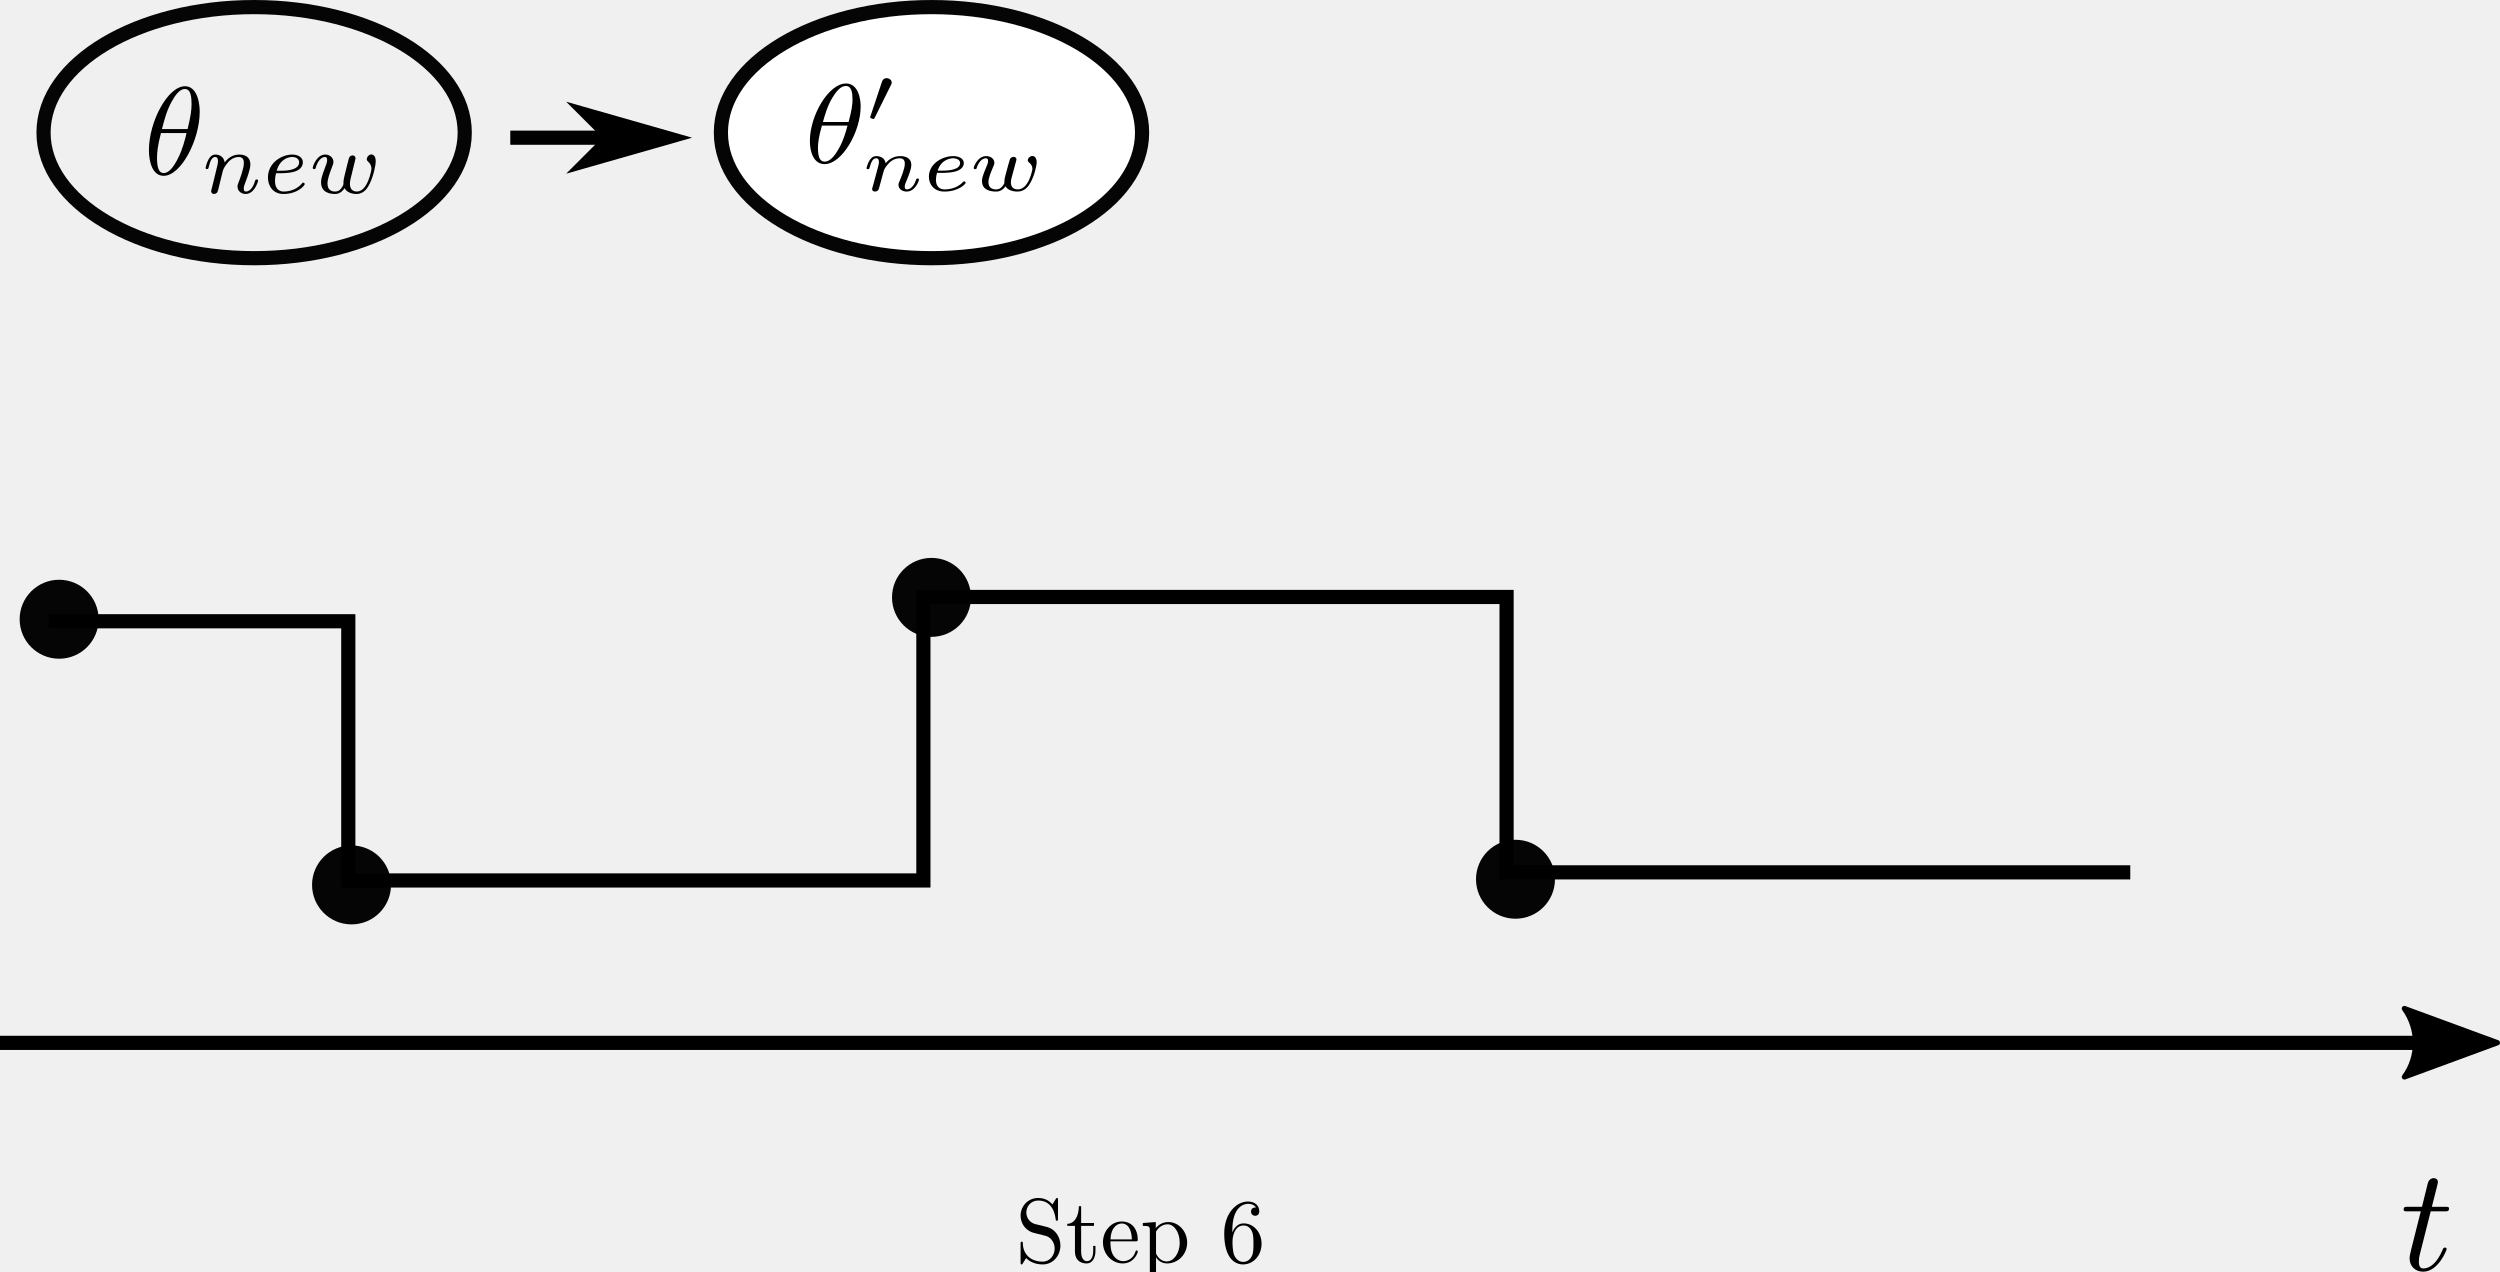
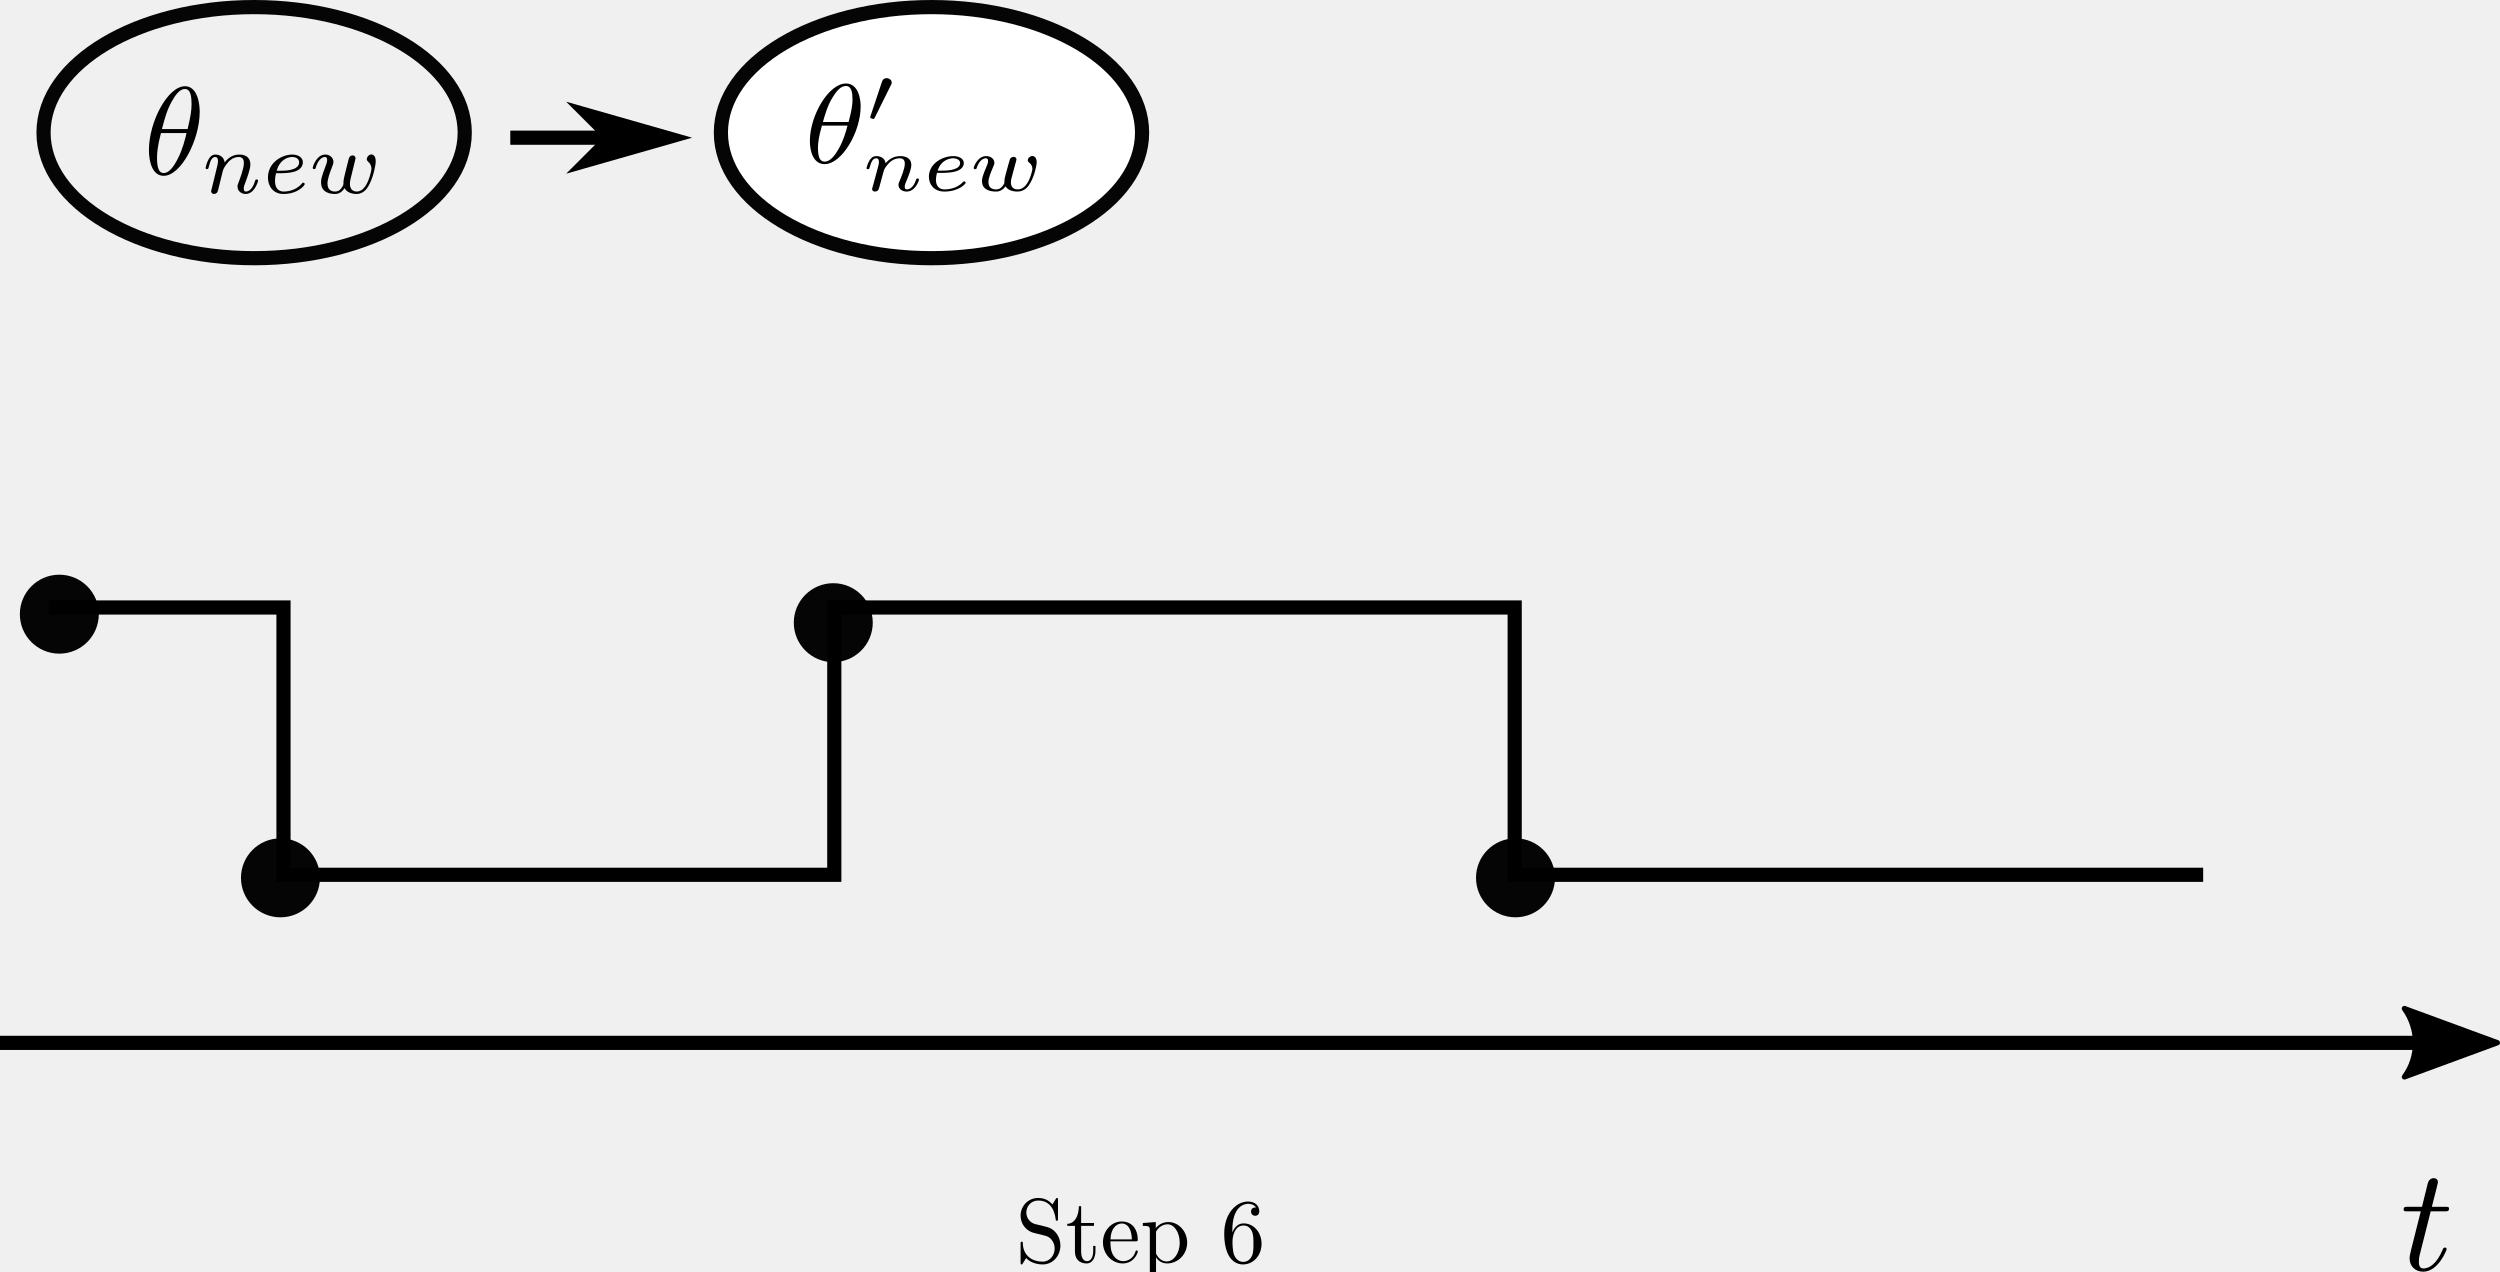
<svg xmlns="http://www.w3.org/2000/svg" xmlns:ns1="http://www.openswatchbook.org/uri/2009/osb" width="248.876mm" height="126.597mm" viewBox="0 0 881.845 448.571" id="svg2" version="1.1">
  <defs id="defs4">
    <linearGradient ns1:paint="solid" id="linearGradient4488">
      <stop id="stop4490" offset="0" style="stop-color:#ffffff;stop-opacity:1;" />
    </linearGradient>
    <marker style="overflow:visible" id="Arrow1Mstart" refX="0.0" refY="0.0" orient="auto">
      <path transform="scale(0.4) translate(10,0)" style="fill-rule:evenodd;stroke:#000000;stroke-width:1pt;stroke-opacity:1;fill:#000000;fill-opacity:1" d="M 0.0,0.0 L 5.0,-5.0 L -12.5,0.0 L 5.0,5.0 L 0.0,0.0 z " id="path4234" />
    </marker>
    <marker orient="auto" refY="0" refX="0" id="Arrow2Mend" style="overflow:visible">
      <path id="path4171" style="fill:#000000;fill-opacity:1;fill-rule:evenodd;stroke:#000000;stroke-width:0.625;stroke-linejoin:round;stroke-opacity:1" d="M 8.719,4.034 -2.207,0.016 8.719,-4.002 c -1.745,2.372 -1.735,5.617 -6e-7,8.035 z" transform="scale(-0.6,-0.6)" />
    </marker>
    <marker orient="auto" refY="0" refX="0" id="marker4426" style="overflow:visible">
      <path id="path4428" d="M 0,0 5,-5 -12.5,0 5,5 0,0 Z" style="fill:#000000;fill-opacity:1;fill-rule:evenodd;stroke:#000000;stroke-width:1pt;stroke-opacity:1" transform="matrix(-0.4,0,0,-0.4,-4,0)" />
    </marker>
    <marker orient="auto" refY="0" refX="0" id="Arrow1Mend" style="overflow:visible">
      <path id="path4153" d="M 0,0 5,-5 -12.5,0 5,5 0,0 Z" style="fill:#000000;fill-opacity:1;fill-rule:evenodd;stroke:#000000;stroke-width:1pt;stroke-opacity:1" transform="matrix(-0.4,0,0,-0.4,-4,0)" />
    </marker>
  </defs>
  <g id="layer1" transform="translate(1022.857,161.2092)">
    <path style="fill:none;fill-rule:evenodd;stroke:#000000;stroke-width:5;stroke-linecap:butt;stroke-linejoin:miter;stroke-miterlimit:4;stroke-dasharray:none;stroke-opacity:1;marker-end:url(#Arrow2Mend)" d="m -1022.857,206.648 874.286,0" id="path4138" />
-     <circle style="opacity:0.98;fill:#000000;fill-opacity:1;fill-rule:nonzero;stroke:#000000;stroke-width:5;stroke-linecap:butt;stroke-linejoin:miter;stroke-miterlimit:4;stroke-dasharray:none;stroke-dashoffset:0;stroke-opacity:1" id="path4494" cx="-898.857" cy="150.934" r="11.429" />
-     <circle style="opacity:0.98;fill:#000000;fill-opacity:1;fill-rule:nonzero;stroke:#000000;stroke-width:5;stroke-linecap:butt;stroke-linejoin:miter;stroke-miterlimit:4;stroke-dasharray:none;stroke-dashoffset:0;stroke-opacity:1" id="path4496" cx="-1002" cy="57.219" r="11.428" />
-     <circle style="opacity:0.98;fill:#000000;fill-opacity:1;fill-rule:nonzero;stroke:#000000;stroke-width:5;stroke-linecap:butt;stroke-linejoin:miter;stroke-miterlimit:4;stroke-dasharray:none;stroke-dashoffset:0;stroke-opacity:1" id="path4498" cx="-488.286" cy="148.934" r="11.428" />
-     <ellipse style="opacity:0.98;fill:#000000;fill-opacity:1;fill-rule:nonzero;stroke:#000000;stroke-width:5;stroke-linecap:butt;stroke-linejoin:miter;stroke-miterlimit:4;stroke-dasharray:none;stroke-dashoffset:0;stroke-opacity:1" id="path4500" cx="-694.286" cy="49.505" rx="11.428" ry="11.428" />
+     <circle style="opacity:0.98;fill:#000000;fill-opacity:1;fill-rule:nonzero;stroke:#000000;stroke-width:5;stroke-linecap:butt;stroke-linejoin:miter;stroke-miterlimit:4;stroke-dasharray:none;stroke-dashoffset:0;stroke-opacity:1" id="path4494" cx="-923.929" cy="148.434" r="11.429" />
+     <circle style="opacity:0.98;fill:#000000;fill-opacity:1;fill-rule:nonzero;stroke:#000000;stroke-width:5;stroke-linecap:butt;stroke-linejoin:miter;stroke-miterlimit:4;stroke-dasharray:none;stroke-dashoffset:0;stroke-opacity:1" id="path4496" cx="-1001.929" cy="55.434" r="11.428" />
+     <circle style="opacity:0.98;fill:#000000;fill-opacity:1;fill-rule:nonzero;stroke:#000000;stroke-width:5;stroke-linecap:butt;stroke-linejoin:miter;stroke-miterlimit:4;stroke-dasharray:none;stroke-dashoffset:0;stroke-opacity:1" id="path4498" cx="-488.286" cy="148.434" r="11.428" />
+     <ellipse style="opacity:0.98;fill:#000000;fill-opacity:1;fill-rule:nonzero;stroke:#000000;stroke-width:5;stroke-linecap:butt;stroke-linejoin:miter;stroke-miterlimit:4;stroke-dasharray:none;stroke-dashoffset:0;stroke-opacity:1" id="path4500" cx="-728.929" cy="58.434" rx="11.428" ry="11.428" />
    <ellipse style="opacity:0.98;fill:none;fill-opacity:1;fill-rule:nonzero;stroke:#000000;stroke-width:5;stroke-linecap:butt;stroke-linejoin:miter;stroke-miterlimit:4;stroke-dasharray:none;stroke-dashoffset:0;stroke-opacity:1" id="path4504" cx="-933.214" cy="-114.424" rx="74.286" ry="44.286" />
    <g transform="matrix(0.9837805,0,0,0.9780855,-469.5462,-62.85982)" id="g4524">
      <g style="font-style:normal;font-variant:normal;font-weight:normal;font-stretch:normal;letter-spacing:normal;word-spacing:normal;text-anchor:start;fill:none;fill-opacity:1;fill-rule:evenodd;stroke:#000000;stroke-width:1.019;stroke-linecap:butt;stroke-linejoin:miter;stroke-miterlimit:10.433;stroke-dasharray:none;stroke-dashoffset:0;stroke-opacity:1" id="content" transform="matrix(1.062992,0,0,-1.062992,-186.0236,789.2717)" xml:space="preserve" stroke-miterlimit="10.433" font-style="normal" font-variant="normal" font-weight="normal" font-stretch="normal" font-size-adjust="none" letter-spacing="normal" word-spacing="normal">
        <path style="fill:#000000;stroke-width:0" d="m 465.79,426.12 4.68,0 c 0.99,0 1.49,0 1.49,1 0,0.55 -0.5,0.55 -1.39,0.55 l -4.39,0 c 1.79,7.08 2.04,8.08 2.04,8.37 0,0.85 -0.59,1.35 -1.43,1.35 -0.16,0 -1.55,-0.05 -2,-1.8 l -1.94,-7.92 -4.69,0 c -1,0 -1.5,0 -1.5,-0.94 0,-0.61 0.41,-0.61 1.41,-0.61 l 4.37,0 c -3.58,-14.14 -3.78,-14.98 -3.78,-15.89 0,-2.69 1.89,-4.58 4.58,-4.58 5.08,0 7.92,7.27 7.92,7.67 0,0.5 -0.39,0.5 -0.59,0.5 -0.46,0 -0.5,-0.15 -0.75,-0.7 -2.14,-5.17 -4.78,-6.37 -6.47,-6.37 -1.05,0 -1.55,0.65 -1.55,2.29 0,1.19 0.09,1.55 0.3,2.39 z" id="path4527" />
      </g>
    </g>
    <ellipse ry="44.286" rx="74.285" cy="-114.423" cx="-694.286" id="path4220" style="opacity:0.98;fill:#ffffff;fill-opacity:1;fill-rule:nonzero;stroke:#000000;stroke-width:5;stroke-linecap:butt;stroke-linejoin:miter;stroke-miterlimit:4;stroke-dasharray:none;stroke-dashoffset:0;stroke-opacity:1" />
    <path id="path4222" d="m -842.857,-112.638 54.286,0" style="fill:none;fill-rule:evenodd;stroke:#000000;stroke-width:5;stroke-linecap:butt;stroke-linejoin:miter;stroke-opacity:1;stroke-miterlimit:4;stroke-dasharray:none;marker-end:url(#Arrow1Mend)" />
    <g id="g6003" transform="matrix(1.358146,0,0,1.382269,-1216.289,-654.0852)">
      <g word-spacing="normal" letter-spacing="normal" font-size-adjust="none" font-stretch="normal" font-weight="normal" font-variant="normal" font-style="normal" stroke-miterlimit="10.433" xml:space="preserve" transform="matrix(0.6408163,0,0,-0.6408163,-112.1428,661.3837)" id="g6005" style="font-style:normal;font-variant:normal;font-weight:normal;font-stretch:normal;letter-spacing:normal;word-spacing:normal;text-anchor:start;fill:none;fill-opacity:1;fill-rule:evenodd;stroke:#000000;stroke-width:0.73;stroke-linecap:butt;stroke-linejoin:miter;stroke-miterlimit:10.433;stroke-dasharray:none;stroke-dashoffset:0;stroke-opacity:1">
        <path id="path6007" d="m 478.19,431.11 0,0.31 -0.01,0.34 -0.02,0.36 -0.02,0.37 -0.03,0.39 -0.04,0.39 -0.04,0.41 -0.06,0.41 -0.07,0.42 -0.07,0.43 -0.09,0.42 -0.1,0.43 -0.12,0.42 -0.12,0.42 -0.14,0.41 -0.16,0.41 -0.17,0.4 -0.18,0.38 -0.2,0.37 -0.22,0.36 -0.23,0.34 -0.25,0.32 -0.28,0.3 -0.29,0.27 -0.31,0.25 -0.16,0.12 -0.17,0.1 -0.17,0.1 -0.18,0.1 -0.18,0.08 -0.19,0.08 -0.19,0.07 -0.2,0.06 -0.21,0.05 -0.21,0.05 -0.22,0.03 -0.22,0.02 -0.23,0.02 -0.23,0 -0.05,-1.09 c 2.44,0 2.73,-3.19 2.73,-6.03 0,-2.44 -0.39,-4.99 -1.59,-9.92 l -10.41,0 c 0.85,3.2 1.85,7.18 3.83,10.72 1.36,2.43 3.19,5.23 5.44,5.23 l 0.05,1.09 c -6.92,0 -14.6,-14.04 -14.6,-25.45 0,-4.69 1.44,-10.22 5.99,-10.22 l 0,1.1 c -1.66,0 -2.71,1.45 -2.71,6.07 0,2.1 0.3,4.99 1.6,9.86 l 10.37,0 c -0.54,-2.28 -1.59,-6.51 -3.5,-10.11 -1.73,-3.39 -3.62,-5.82 -5.76,-5.82 l 0,-1.1 c 7.01,0 14.59,14.3 14.59,25.46 z" style="fill:#000000;stroke-width:0" />
        <path id="path6009" d="m 483.17,400.95 -0.01,-0.04 -0.02,-0.05 -0.01,-0.04 -0.01,-0.05 -0.02,-0.05 -0.01,-0.06 -0.02,-0.05 -0.01,-0.05 -0.03,-0.11 -0.03,-0.11 -0.03,-0.12 -0.02,-0.1 -0.02,-0.06 -0.01,-0.05 -0.01,-0.05 -0.01,-0.05 -0.01,-0.05 -0.01,-0.04 -0.01,-0.05 -0.01,-0.04 -0.01,-0.03 0,-0.04 -0.01,-0.03 0,-0.03 -0.01,-0.02 0,-0.02 0,-0.01 0,-0.01 0,-0.01 0,0 c 0,-0.77 0.62,-1.11 1.19,-1.11 0.62,0 1.17,0.45 1.36,0.76 0.17,0.32 0.45,1.43 0.62,2.16 0.17,0.66 0.55,2.27 0.77,3.14 0.2,0.77 0.42,1.53 0.59,2.33 0.37,1.44 0.45,1.7 1.45,3.14 0.99,1.39 2.63,3.2 5.24,3.2 2.01,0 2.04,-1.78 2.04,-2.44 0,-2.09 -1.48,-5.95 -2.04,-7.42 -0.39,-0.98 -0.53,-1.29 -0.53,-1.89 0,-1.84 1.54,-2.98 3.31,-2.98 3.48,0 5.01,4.79 5.01,5.33 0,0.45 -0.45,0.45 -0.54,0.45 -0.5,0 -0.53,-0.2 -0.68,-0.59 -0.79,-2.79 -2.29,-4.22 -3.68,-4.22 -0.74,0 -0.88,0.48 -0.88,1.22 0,0.79 0.17,1.25 0.8,2.82 0.42,1.08 1.86,4.77 1.86,6.72 0,3.39 -2.69,3.97 -4.53,3.97 -2.89,0 -4.85,-1.76 -5.89,-3.16 -0.25,2.4 -2.3,3.16 -3.74,3.16 -1.5,0 -2.29,-1.08 -2.75,-1.87 -0.76,-1.29 -1.25,-3.29 -1.25,-3.46 0,-0.45 0.49,-0.45 0.6,-0.45 0.48,0 0.51,0.11 0.76,1.05 0.52,2.06 1.19,3.76 2.55,3.76 0.91,0 1.14,-0.76 1.14,-1.7 0,-0.67 -0.31,-1.95 -0.56,-2.89 -0.24,-0.95 -0.58,-2.38 -0.77,-3.14 z" style="fill:#000000;stroke-width:0" />
        <path id="path6011" d="m 511.33,406.7 0.1,0 0.1,0 0.12,0 0.12,0 0.14,0.01 0.14,0 0.15,0.01 0.15,0 0.16,0.01 0.17,0.01 0.18,0.01 0.17,0.01 0.19,0.01 0.19,0.02 0.38,0.03 0.4,0.04 0.4,0.05 0.41,0.06 0.4,0.07 0.4,0.08 0.2,0.05 0.2,0.04 0.19,0.05 0.19,0.06 0.18,0.05 0.18,0.06 c 2.58,0.91 3.06,2.58 3.06,3.63 0,1.92 -1.92,3.06 -4.32,3.06 l 0,-0.97 c 1.53,0 2.82,-0.76 2.82,-2.09 0,-3.38 -5.89,-3.38 -7.39,-3.38 l -1.7,0 c 1.42,5.05 5.3,5.47 6.27,5.47 l 0,0.97 c -4.18,0 -9.83,-3.2 -9.83,-9.16 0,-3.51 2.2,-6.54 6.28,-6.54 5.89,0 8.64,3.44 8.64,3.94 0,0.2 -0.31,0.59 -0.59,0.59 -0.21,0 -0.28,-0.08 -0.57,-0.36 -2.71,-3.2 -6.79,-3.2 -7.42,-3.2 -2.09,0 -3.48,1.39 -3.48,4.22 0,0.48 0,1.18 0.42,3.09 z" style="fill:#000000;stroke-width:0" />
        <path id="path6013" d="m 540.69,409.87 0.02,0.09 0.03,0.1 0.02,0.1 0.03,0.1 0.02,0.1 0.03,0.11 0.06,0.22 0.05,0.22 0.06,0.22 0.05,0.22 0.02,0.11 0.03,0.1 0.02,0.11 0.03,0.1 0.02,0.09 0.02,0.1 0.02,0.09 0.02,0.09 0.02,0.08 0.02,0.07 0.01,0.07 0.01,0.07 0.02,0.06 0.01,0.05 0,0.04 0.01,0.04 0,0.01 0,0.02 0,0.01 0,0.01 c 0,0.69 -0.54,1.11 -1.14,1.11 -0.67,0 -1.29,-0.42 -1.5,-1.02 -0.11,-0.26 -0.45,-1.73 -0.7,-2.61 -0.48,-1.98 -0.48,-2.04 -1,-4 -0.45,-1.92 -0.53,-2.2 -0.56,-3.2 0.14,-0.7 -0.14,-1.36 -0.99,-2.41 -0.43,-0.56 -1.14,-1.15 -2.33,-1.15 -1.35,0 -3.14,0.48 -3.14,3.2 0,1.78 0.99,4.36 1.68,6.14 0.59,1.53 0.73,1.84 0.73,2.44 0,1.67 -1.42,2.95 -3.31,2.95 -3.52,0 -5.08,-4.73 -5.08,-5.33 0,-0.45 0.48,-0.45 0.59,-0.45 0.49,0 0.52,0.17 0.63,0.56 0.87,2.89 2.37,4.25 3.76,4.25 0.6,0 0.86,-0.39 0.86,-1.22 0,-0.79 -0.31,-1.56 -0.48,-2.01 -1.98,-5.1 -1.98,-5.8 -1.98,-6.88 0,-4.11 3.73,-4.62 5.6,-4.62 0.68,0 2.38,0 3.94,2.33 0.8,-1.57 2.72,-2.33 4.85,-2.33 3.11,0 4.64,2.67 5.32,4.11 1.5,2.92 2.44,7.28 2.44,8.89 0,2.61 -1.48,2.75 -1.73,2.75 -0.91,0 -1.88,-0.96 -1.88,-1.86 0,-0.58 0.35,-0.86 0.58,-1.08 0.84,-0.69 1.3,-1.67 1.3,-2.78 0,-0.45 -1.47,-9.06 -5.89,-9.06 -2.83,0 -2.83,2.51 -2.83,3.11 0,0.93 0.14,1.5 0.64,3.48 z" style="fill:#000000;stroke-width:0" />
      </g>
    </g>
    <g transform="matrix(1.358146,0,0,1.243929,-983.1463,-602.6786)" id="g6099">
      <g style="font-style:normal;font-variant:normal;font-weight:normal;font-stretch:normal;letter-spacing:normal;word-spacing:normal;text-anchor:start;fill:none;fill-opacity:1;fill-rule:evenodd;stroke:#000000;stroke-width:0.769;stroke-linecap:butt;stroke-linejoin:miter;stroke-miterlimit:10.433;stroke-dasharray:none;stroke-dashoffset:0;stroke-opacity:1" id="g6101" transform="matrix(0.6408163,0,0,-0.6408163,-112.1428,661.3837)" xml:space="preserve" stroke-miterlimit="10.433" font-style="normal" font-variant="normal" font-weight="normal" font-stretch="normal" font-size-adjust="none" letter-spacing="normal" word-spacing="normal">
        <path style="fill:#000000;stroke-width:0" d="m 478.19,431.11 0,0.31 -0.01,0.34 -0.02,0.36 -0.02,0.37 -0.03,0.39 -0.04,0.39 -0.04,0.41 -0.06,0.41 -0.07,0.42 -0.07,0.43 -0.09,0.42 -0.1,0.43 -0.12,0.42 -0.12,0.42 -0.14,0.41 -0.16,0.41 -0.17,0.4 -0.18,0.38 -0.2,0.37 -0.22,0.36 -0.23,0.34 -0.25,0.32 -0.28,0.3 -0.29,0.27 -0.31,0.25 -0.16,0.12 -0.17,0.1 -0.17,0.1 -0.18,0.1 -0.18,0.08 -0.19,0.08 -0.19,0.07 -0.2,0.06 -0.21,0.05 -0.21,0.05 -0.22,0.03 -0.22,0.02 -0.23,0.02 -0.23,0 -0.05,-1.09 c 2.44,0 2.73,-3.19 2.73,-6.03 0,-2.44 -0.39,-4.99 -1.59,-9.92 l -10.41,0 c 0.85,3.2 1.85,7.18 3.83,10.72 1.36,2.43 3.19,5.23 5.44,5.23 l 0.05,1.09 c -6.92,0 -14.6,-14.04 -14.6,-25.45 0,-4.69 1.44,-10.22 5.99,-10.22 l 0,1.1 c -1.66,0 -2.71,1.45 -2.71,6.07 0,2.1 0.3,4.99 1.6,9.86 l 10.37,0 c -0.54,-2.28 -1.59,-6.51 -3.5,-10.11 -1.73,-3.39 -3.62,-5.82 -5.76,-5.82 l 0,-1.1 c 7.01,0 14.59,14.3 14.59,25.46 z" id="path6103" />
        <path style="fill:#000000;stroke-width:0" d="m 490.47,440.65 0.02,0.06 0.03,0.05 0.02,0.05 0.02,0.05 0.02,0.04 0.02,0.05 0.02,0.04 0.02,0.04 0.01,0.05 0.02,0.04 0.01,0.03 0.01,0.04 0.01,0.04 0.01,0.03 0.01,0.04 0.01,0.03 0.01,0.03 0,0.03 0.01,0.03 0.01,0.03 0,0.03 0.01,0.03 0,0.03 0,0.02 0.01,0.06 0,0.05 0,0.04 0,0.05 c 0,1.08 -0.98,1.92 -2.06,1.92 -1.33,0 -1.74,-1.09 -1.91,-1.64 l -4.61,-15.09 c -0.03,-0.06 -0.17,-0.52 -0.17,-0.56 0,-0.41 1.08,-0.77 1.36,-0.77 0.25,0 0.28,0.08 0.52,0.59 z" id="path6105" />
        <path style="fill:#000000;stroke-width:0" d="m 483.17,396.03 -0.01,-0.05 -0.02,-0.04 -0.01,-0.05 -0.01,-0.05 -0.02,-0.05 -0.01,-0.05 -0.02,-0.05 -0.01,-0.05 -0.03,-0.11 -0.03,-0.12 -0.03,-0.11 -0.02,-0.11 -0.02,-0.05 -0.01,-0.05 -0.01,-0.05 -0.01,-0.05 -0.01,-0.05 -0.01,-0.04 -0.01,-0.05 -0.01,-0.04 -0.01,-0.04 0,-0.03 -0.01,-0.03 0,-0.03 -0.01,-0.02 0,-0.03 0,0 0,-0.01 0,-0.01 0,0 c 0,-0.77 0.62,-1.11 1.19,-1.11 0.62,0 1.17,0.45 1.36,0.76 0.17,0.31 0.45,1.42 0.62,2.16 0.17,0.65 0.55,2.26 0.77,3.14 0.2,0.76 0.42,1.53 0.59,2.33 0.37,1.43 0.45,1.7 1.45,3.14 0.99,1.39 2.63,3.2 5.24,3.2 2.01,0 2.04,-1.78 2.04,-2.44 0,-2.09 -1.48,-5.95 -2.04,-7.42 -0.39,-0.98 -0.53,-1.3 -0.53,-1.89 0,-1.84 1.54,-2.98 3.31,-2.98 3.48,0 5.01,4.79 5.01,5.32 0,0.46 -0.45,0.46 -0.54,0.46 -0.5,0 -0.53,-0.21 -0.68,-0.6 -0.79,-2.78 -2.29,-4.22 -3.68,-4.22 -0.74,0 -0.88,0.49 -0.88,1.22 0,0.8 0.17,1.25 0.8,2.83 0.42,1.08 1.86,4.77 1.86,6.72 0,3.39 -2.69,3.97 -4.53,3.97 -2.89,0 -4.85,-1.77 -5.89,-3.16 -0.25,2.39 -2.3,3.16 -3.74,3.16 -1.5,0 -2.29,-1.08 -2.75,-1.88 -0.76,-1.28 -1.25,-3.28 -1.25,-3.45 0,-0.45 0.49,-0.45 0.6,-0.45 0.48,0 0.51,0.11 0.76,1.04 0.52,2.07 1.19,3.77 2.55,3.77 0.91,0 1.14,-0.77 1.14,-1.7 0,-0.67 -0.31,-1.96 -0.56,-2.89 -0.24,-0.96 -0.58,-2.38 -0.77,-3.14 z" id="path6107" />
        <path style="fill:#000000;stroke-width:0" d="m 511.33,401.78 0.1,0 0.1,0 0.12,0 0.12,0 0.14,0 0.14,0.01 0.15,0 0.15,0.01 0.16,0.01 0.17,0.01 0.18,0.01 0.17,0.01 0.19,0.01 0.19,0.01 0.38,0.04 0.4,0.04 0.4,0.05 0.41,0.06 0.4,0.07 0.4,0.08 0.2,0.04 0.2,0.05 0.19,0.05 0.19,0.06 0.18,0.05 0.18,0.06 c 2.58,0.91 3.06,2.58 3.06,3.63 0,1.92 -1.92,3.06 -4.32,3.06 l 0,-0.97 c 1.53,0 2.82,-0.77 2.82,-2.09 0,-3.38 -5.89,-3.38 -7.39,-3.38 l -1.7,0 c 1.42,5.05 5.3,5.47 6.27,5.47 l 0,0.97 c -4.18,0 -9.83,-3.2 -9.83,-9.16 0,-3.51 2.2,-6.54 6.28,-6.54 5.89,0 8.64,3.43 8.64,3.93 0,0.21 -0.31,0.6 -0.59,0.6 -0.21,0 -0.28,-0.08 -0.57,-0.36 -2.71,-3.21 -6.79,-3.21 -7.42,-3.21 -2.09,0 -3.48,1.4 -3.48,4.22 0,0.49 0,1.19 0.42,3.1 z" id="path6109" />
        <path style="fill:#000000;stroke-width:0" d="m 540.69,404.95 0.02,0.09 0.03,0.1 0.02,0.09 0.03,0.11 0.02,0.1 0.03,0.11 0.06,0.21 0.05,0.23 0.06,0.22 0.05,0.22 0.02,0.1 0.03,0.11 0.02,0.1 0.03,0.1 0.02,0.1 0.02,0.1 0.02,0.09 0.02,0.08 0.02,0.08 0.02,0.08 0.01,0.07 0.01,0.07 0.02,0.05 0.01,0.06 0,0.04 0.01,0.04 0,0.01 0,0.02 0,0.01 0,0.01 c 0,0.68 -0.54,1.11 -1.14,1.11 -0.67,0 -1.29,-0.43 -1.5,-1.02 -0.11,-0.27 -0.45,-1.73 -0.7,-2.61 -0.48,-1.98 -0.48,-2.05 -1,-4 -0.45,-1.92 -0.53,-2.2 -0.56,-3.2 0.14,-0.71 -0.14,-1.36 -0.99,-2.41 -0.43,-0.56 -1.14,-1.16 -2.33,-1.16 -1.35,0 -3.14,0.49 -3.14,3.21 0,1.78 0.99,4.36 1.68,6.14 0.59,1.53 0.73,1.84 0.73,2.44 0,1.67 -1.42,2.95 -3.31,2.95 -3.52,0 -5.08,-4.74 -5.08,-5.33 0,-0.45 0.48,-0.45 0.59,-0.45 0.49,0 0.52,0.17 0.63,0.56 0.87,2.89 2.37,4.25 3.76,4.25 0.6,0 0.86,-0.39 0.86,-1.22 0,-0.8 -0.31,-1.56 -0.48,-2.01 -1.98,-5.1 -1.98,-5.8 -1.98,-6.88 0,-4.11 3.73,-4.62 5.6,-4.62 0.68,0 2.38,0 3.94,2.32 0.8,-1.56 2.72,-2.32 4.85,-2.32 3.11,0 4.64,2.67 5.32,4.11 1.5,2.92 2.44,7.28 2.44,8.89 0,2.61 -1.48,2.75 -1.73,2.75 -0.91,0 -1.88,-0.96 -1.88,-1.86 0,-0.58 0.35,-0.86 0.58,-1.08 0.84,-0.69 1.3,-1.67 1.3,-2.78 0,-0.46 -1.47,-9.07 -5.89,-9.07 -2.83,0 -2.83,2.52 -2.83,3.11 0,0.94 0.14,1.5 0.64,3.49 z" id="path6111" />
      </g>
    </g>
-     <path id="path4202" d="m -1005.714,57.934 105.714,0 0,91.429 202.857,0 0,-100 205.714,0 0,97.143 220,0" style="fill:none;fill-rule:evenodd;stroke:#000000;stroke-width:5;stroke-linecap:butt;stroke-linejoin:miter;stroke-miterlimit:4;stroke-dasharray:none;stroke-opacity:1" />
    <g id="g4345" transform="matrix(0.9937318,0,0,1.010377,-843.2751,-121.1448)">
      <g word-spacing="normal" letter-spacing="normal" font-size-adjust="none" font-stretch="normal" font-weight="normal" font-variant="normal" font-style="normal" stroke-miterlimit="10.433" xml:space="preserve" transform="matrix(0.6408163,0,0,-0.6408163,-112.1428,661.3837)" id="g4347" style="font-style:normal;font-variant:normal;font-weight:normal;font-stretch:normal;letter-spacing:normal;word-spacing:normal;text-anchor:start;fill:none;fill-opacity:1;fill-rule:evenodd;stroke:#000000;stroke-width:0.998;stroke-linecap:butt;stroke-linejoin:miter;stroke-miterlimit:10.433;stroke-dasharray:none;stroke-dashoffset:0;stroke-opacity:1">
        <path id="path4349" d="m 472.91,425.53 -6.37,1.54 c -3.1,0.75 -5.04,3.44 -5.04,6.33 0,3.49 2.69,6.53 6.58,6.53 8.31,0 9.41,-8.17 9.71,-10.42 0.04,-0.3 0.04,-0.59 0.6,-0.59 0.65,0 0.65,0.25 0.65,1.2 l 0,10 c 0,0.86 0,1.2 -0.55,1.2 -0.35,0 -0.41,-0.04 -0.75,-0.65 L 476,437.84 c -1.5,1.44 -3.54,3.48 -7.98,3.48 -5.53,0 -9.7,-4.39 -9.7,-9.67 0,-4.12 2.64,-7.76 6.51,-9.11 0.55,-0.2 3.1,-0.79 6.58,-1.64 1.34,-0.36 2.84,-0.7 4.23,-2.54 1.05,-1.3 1.55,-2.94 1.55,-4.58 0,-3.55 -2.48,-7.13 -6.67,-7.13 -1.45,0 -5.23,0.25 -7.88,2.69 -2.89,2.69 -3.04,5.87 -3.09,7.67 -0.05,0.5 -0.44,0.5 -0.59,0.5 -0.64,0 -0.64,-0.36 -0.64,-1.25 l 0,-9.97 c 0,-0.84 0,-1.18 0.54,-1.18 0.35,0 0.39,0.09 0.74,0.64 0,0.04 0.15,0.2 1.79,2.84 1.55,-1.69 4.74,-3.48 9.18,-3.48 5.82,0 9.81,4.87 9.81,10.35 0,4.99 -3.28,9.07 -7.47,10.07 z" style="fill:#000000;stroke-width:0" />
        <path id="path4351" d="m 491.86,426.12 7.13,0 0,1.55 -7.13,0 0,9.17 -1.25,0 c -0.04,-4.08 -1.54,-9.42 -6.42,-9.61 l 0,-1.11 4.24,0 0,-13.75 c 0,-6.12 4.62,-6.72 6.42,-6.72 3.53,0 4.94,3.53 4.94,6.72 l 0,2.84 -1.25,0 0,-2.73 c 0,-3.69 -1.5,-5.58 -3.35,-5.58 -3.33,0 -3.33,4.53 -3.33,5.38 z" style="fill:#000000;stroke-width:0" />
        <path id="path4353" d="m 508.09,417.71 0.04,1.05 c 0.3,7.42 4.49,8.66 6.19,8.66 5.13,0 5.63,-6.72 5.63,-8.66 l -11.82,0 -0.04,-1.05 13.9,0 c 1.1,0 1.24,0 1.24,1.05 0,4.92 -2.69,9.75 -8.91,9.75 -5.78,0 -10.37,-5.12 -10.37,-11.36 0,-6.67 5.23,-11.5 10.96,-11.5 6.08,0 8.32,5.53 8.32,6.47 0,0.5 -0.39,0.61 -0.64,0.61 -0.46,0 -0.55,-0.3 -0.66,-0.7 -1.73,-5.13 -6.22,-5.13 -6.72,-5.13 -2.5,0 -4.48,1.49 -5.62,3.33 -1.5,2.39 -1.5,5.69 -1.5,7.48 z" style="fill:#000000;stroke-width:0" />
        <path id="path4355" d="m 533.2,424.93 0,3.28 -7.18,-0.54 0,-1.55 c 3.55,0 3.89,-0.3 3.89,-2.48 l 0,-23.32 c 0,-2.25 -0.54,-2.25 -3.89,-2.25 l 0,-1.54 c 1.71,0.06 4.28,0.15 5.58,0.15 1.35,0 3.89,-0.09 5.64,-0.15 l 0,1.54 c -3.34,0 -3.89,0 -3.89,2.25 l 0,8.36 0,0.46 0.7,0.65 c -0.7,1.05 -0.7,1.1 -0.7,2.08 l 0,0 0,11.13 c 1.44,2.53 3.89,3.98 6.42,3.98 3.64,0 6.69,-4.39 6.69,-10.02 0,-6.03 -3.5,-10.21 -7.19,-10.21 -1.98,0 -3.87,1 -5.22,3.04 l -0.7,-0.65 c 0.25,-0.8 2.35,-3.49 6.13,-3.49 5.93,0 11.11,4.88 11.11,11.31 0,6.33 -4.83,11.25 -10.41,11.25 -3.89,0 -5.98,-2.18 -6.98,-3.28 z" style="fill:#000000;stroke-width:0" />
        <path id="path4357" d="m 575.61,422.54 0,1.19 c 0,12.61 6.17,14.41 8.72,14.41 1.19,0 3.28,-0.3 4.37,-2 -0.73,0 -2.73,0 -2.73,-2.24 0,-1.54 1.2,-2.29 2.3,-2.29 0.79,0 2.28,0.45 2.28,2.39 0,3 -2.19,5.39 -6.32,5.39 -6.39,0 -13.11,-6.44 -13.11,-17.44 0,-13.31 5.79,-16.84 10.41,-16.84 5.53,0 10.27,4.68 10.27,11.25 0,6.32 -4.44,11.12 -9.97,11.12 l -0.05,-1.16 c 0.8,0 3.1,0 4.64,-3.09 0.89,-1.83 0.89,-4.37 0.89,-6.81 0,-2.39 0,-4.89 -0.84,-6.69 -1.5,-2.98 -3.78,-3.23 -4.94,-3.23 l 0,0 c -3.14,0 -4.62,2.98 -4.92,3.73 -0.91,2.34 -0.91,6.33 -0.91,7.23 0,3.88 1.6,8.86 6.08,8.86 l 0.05,1.16 c -3.38,0 -5.22,-2.55 -6.22,-4.94 z" style="fill:#000000;stroke-width:0" />
      </g>
    </g>
+     <path style="fill:none;fill-rule:evenodd;stroke:#000000;stroke-width:5;stroke-linecap:butt;stroke-linejoin:miter;stroke-opacity:1;stroke-miterlimit:4;stroke-dasharray:none" d="m -1005.714,53.076 82.857,0 0,94.286 194.286,0 0,-94.286 240,0 0,94.286 242.857,0" id="path4199" />
  </g>
</svg>
